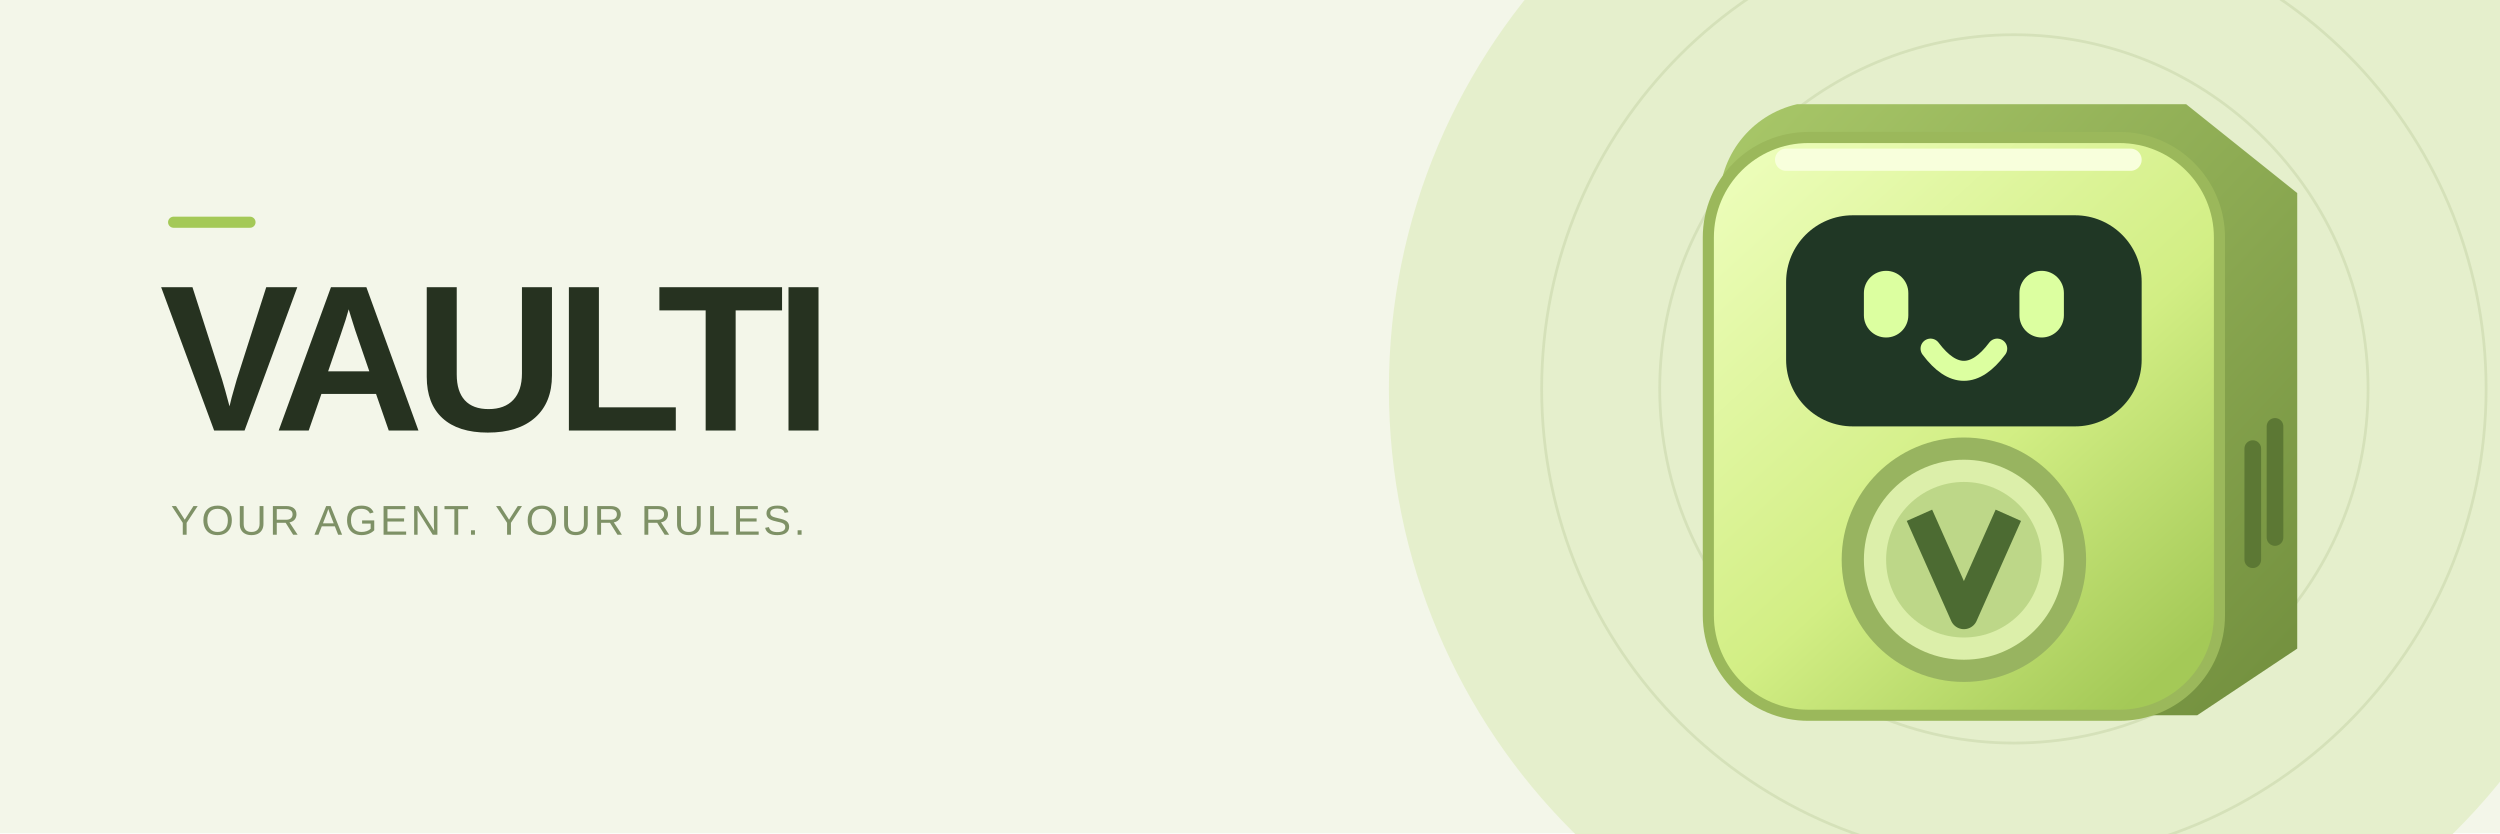
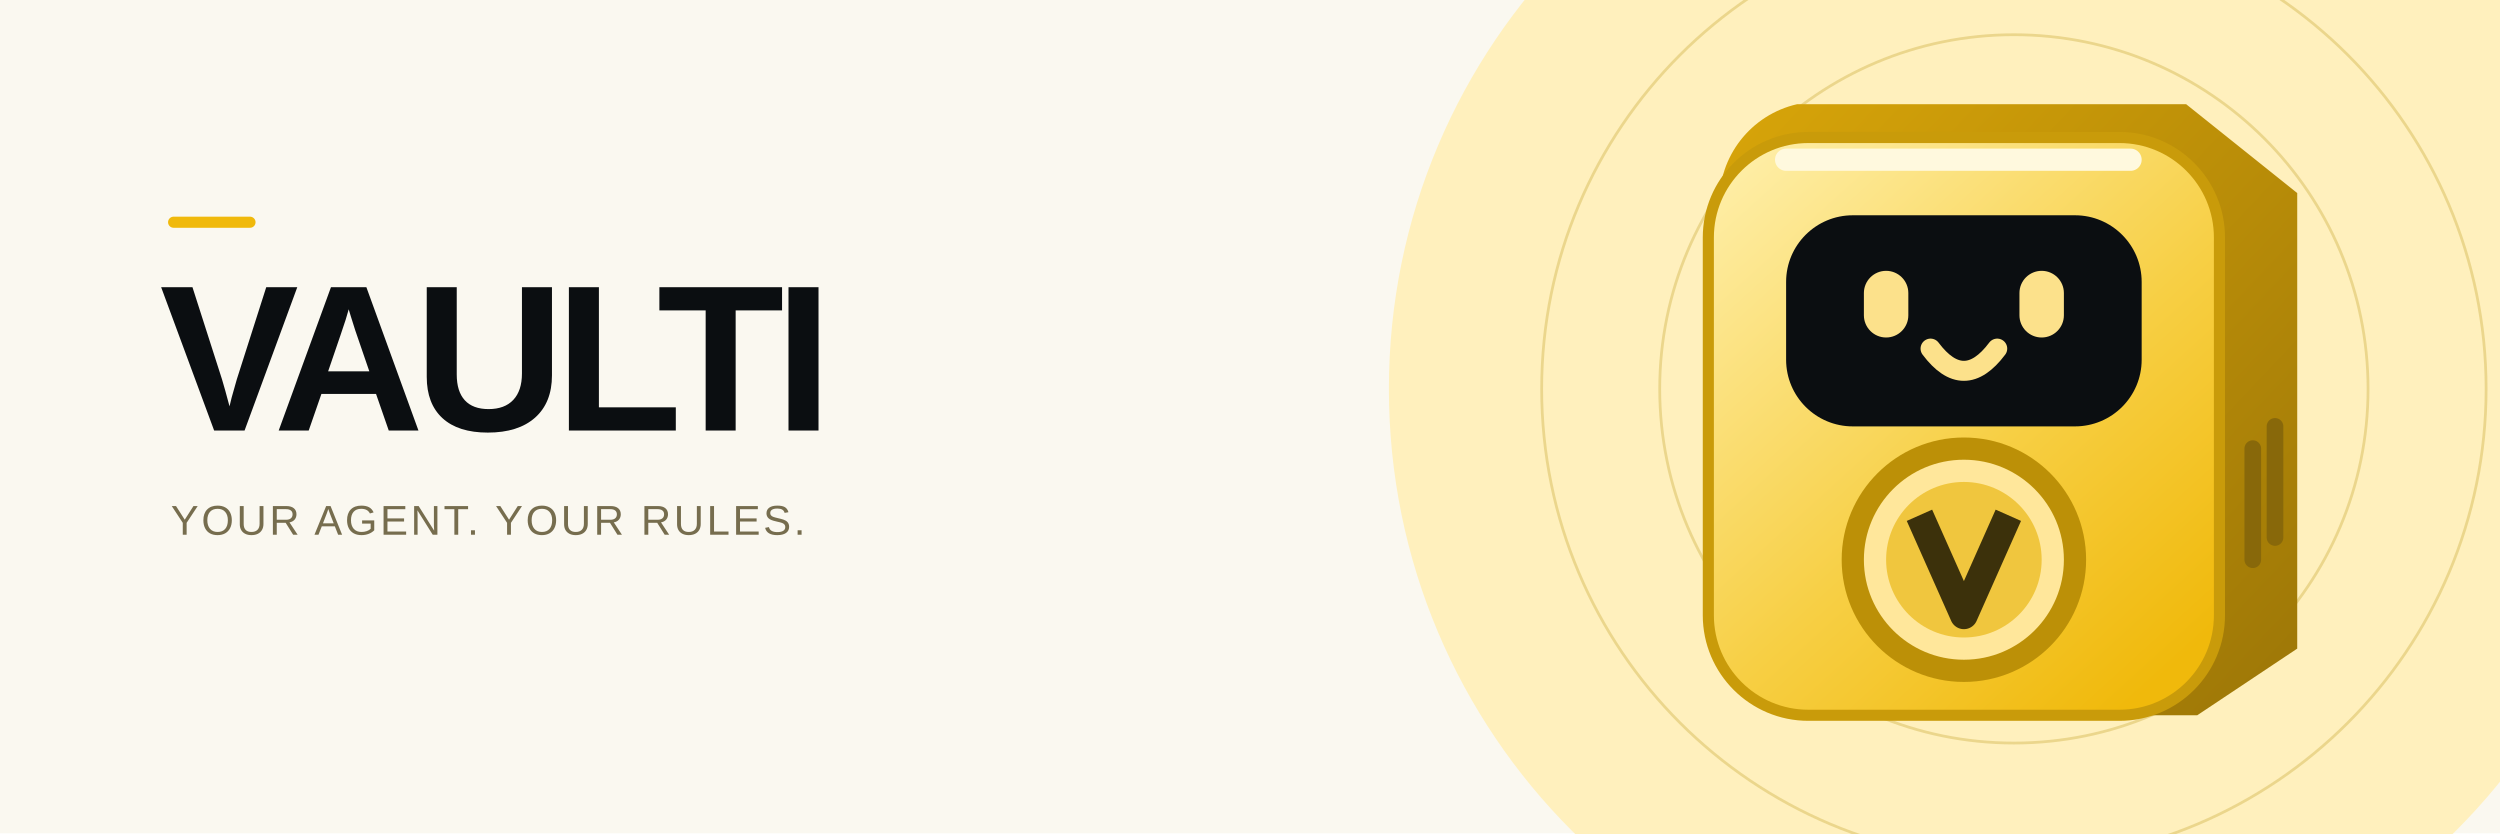
<svg xmlns="http://www.w3.org/2000/svg" width="1800" height="600" viewBox="0 0 1800 600">
-   <rect width="1800" height="600" fill="#f3f6e9" />
-   <circle cx="1450" cy="280" r="450" fill="#e5efcc" />
-   <circle cx="1450" cy="280" r="340" fill="none" stroke="#d5e1b9" stroke-width="2" />
-   <circle cx="1450" cy="280" r="255" fill="none" stroke="#d5e1b9" stroke-width="2" />
+   <rect width="1800" height="600" fill="#faf8f0" />
+   <circle cx="1450" cy="280" r="450" fill="#fff0bd" />
+   <circle cx="1450" cy="280" r="340" fill="none" stroke="#ebd68c" stroke-width="2" />
+   <circle cx="1450" cy="280" r="255" fill="none" stroke="#ebd68c" stroke-width="2" />
  <g transform="translate(1190 35) scale(8)">
    <defs>
      <linearGradient id="body" x2=".8" y2="1">
-         <stop stop-color="#efffbf" />
-         <stop offset=".6" stop-color="#d2ee84" />
-         <stop offset="1" stop-color="#a4c957" />
+         <stop stop-color="#fff1b0" />
+         <stop offset=".6" stop-color="#f7cf44" />
+         <stop offset="1" stop-color="#f0b90b" />
      </linearGradient>
      <linearGradient id="side" x2="1" y2="1">
-         <stop stop-color="#a9c869" />
-         <stop offset="1" stop-color="#718e3d" />
+         <stop stop-color="#d8a509" />
+         <stop offset="1" stop-color="#9c7607" />
      </linearGradient>
    </defs>
    <path d="M13 5h35l10 8v41l-9 6H13a7 7 0 0 1-7-7V14a9 9 0 0 1 7-9" fill="url(#side)" />
-     <rect x="5" y="8" width="46" height="52" rx="9" fill="url(#body)" stroke="#9bb85b" />
-     <path d="M12 10h31" stroke="#f8ffdc" stroke-width="2" stroke-linecap="round" />
-     <rect x="12" y="15" width="32" height="19" rx="6" fill="#203725" />
-     <g fill="#dcffa0">
+     <rect x="5" y="8" width="46" height="52" rx="9" fill="url(#body)" stroke="#c99b0a" />
+     <path d="M12 10h31" stroke="#fff9de" stroke-width="2" stroke-linecap="round" />
+     <rect x="12" y="15" width="32" height="19" rx="6" fill="#0b0e11" />
+     <g fill="#fce18b">
      <rect x="19" y="20" width="4" height="6" rx="2" />
      <rect x="33" y="20" width="4" height="6" rx="2" />
    </g>
-     <path d="M25 27q3 4 6 0" fill="none" stroke="#dcffa0" stroke-width="1.8" stroke-linecap="round" />
-     <circle cx="28" cy="46" r="10" fill="#dcefaa" stroke="#98b460" stroke-width="2" />
-     <circle cx="28" cy="46" r="7" fill="#bdd788" />
-     <path d="m24 42 4 9 4-9" fill="none" stroke="#4c6b32" stroke-width="2.5" stroke-linejoin="round" />
-     <path d="M54 36v10m2-12v10" stroke="#5c7834" stroke-width="1.5" stroke-linecap="round" />
+     <path d="M25 27q3 4 6 0" fill="none" stroke="#fce18b" stroke-width="1.8" stroke-linecap="round" />
+     <circle cx="28" cy="46" r="10" fill="#ffe79b" stroke="#bc9007" stroke-width="2" />
+     <circle cx="28" cy="46" r="7" fill="#f0c63e" />
+     <path d="m24 42 4 9 4-9" fill="none" stroke="#3c310b" stroke-width="2.5" stroke-linejoin="round" />
+     <path d="M54 36v10m2-12v10" stroke="#88680a" stroke-width="1.5" stroke-linecap="round" />
  </g>
-   <text x="115" y="310" font-family="Arial,Helvetica,sans-serif" font-weight="800" font-size="150" letter-spacing="-7" fill="#263220">VAULTI</text>
-   <text x="123" y="385" font-family="Arial,Helvetica,sans-serif" font-size="30" letter-spacing="2" fill="#7e9166">YOUR AGENT. YOUR RULES.</text>
-   <path d="M125 160h55" stroke="#a4c957" stroke-width="8" stroke-linecap="round" />
+   <text x="115" y="310" font-family="Arial,Helvetica,sans-serif" font-weight="800" font-size="150" letter-spacing="-7" fill="#0b0e11">VAULTI</text>
+   <text x="123" y="385" font-family="Arial,Helvetica,sans-serif" font-size="30" letter-spacing="2" fill="#766d4e">YOUR AGENT. YOUR RULES.</text>
+   <path d="M125 160h55" stroke="#f0b90b" stroke-width="8" stroke-linecap="round" />
</svg>
